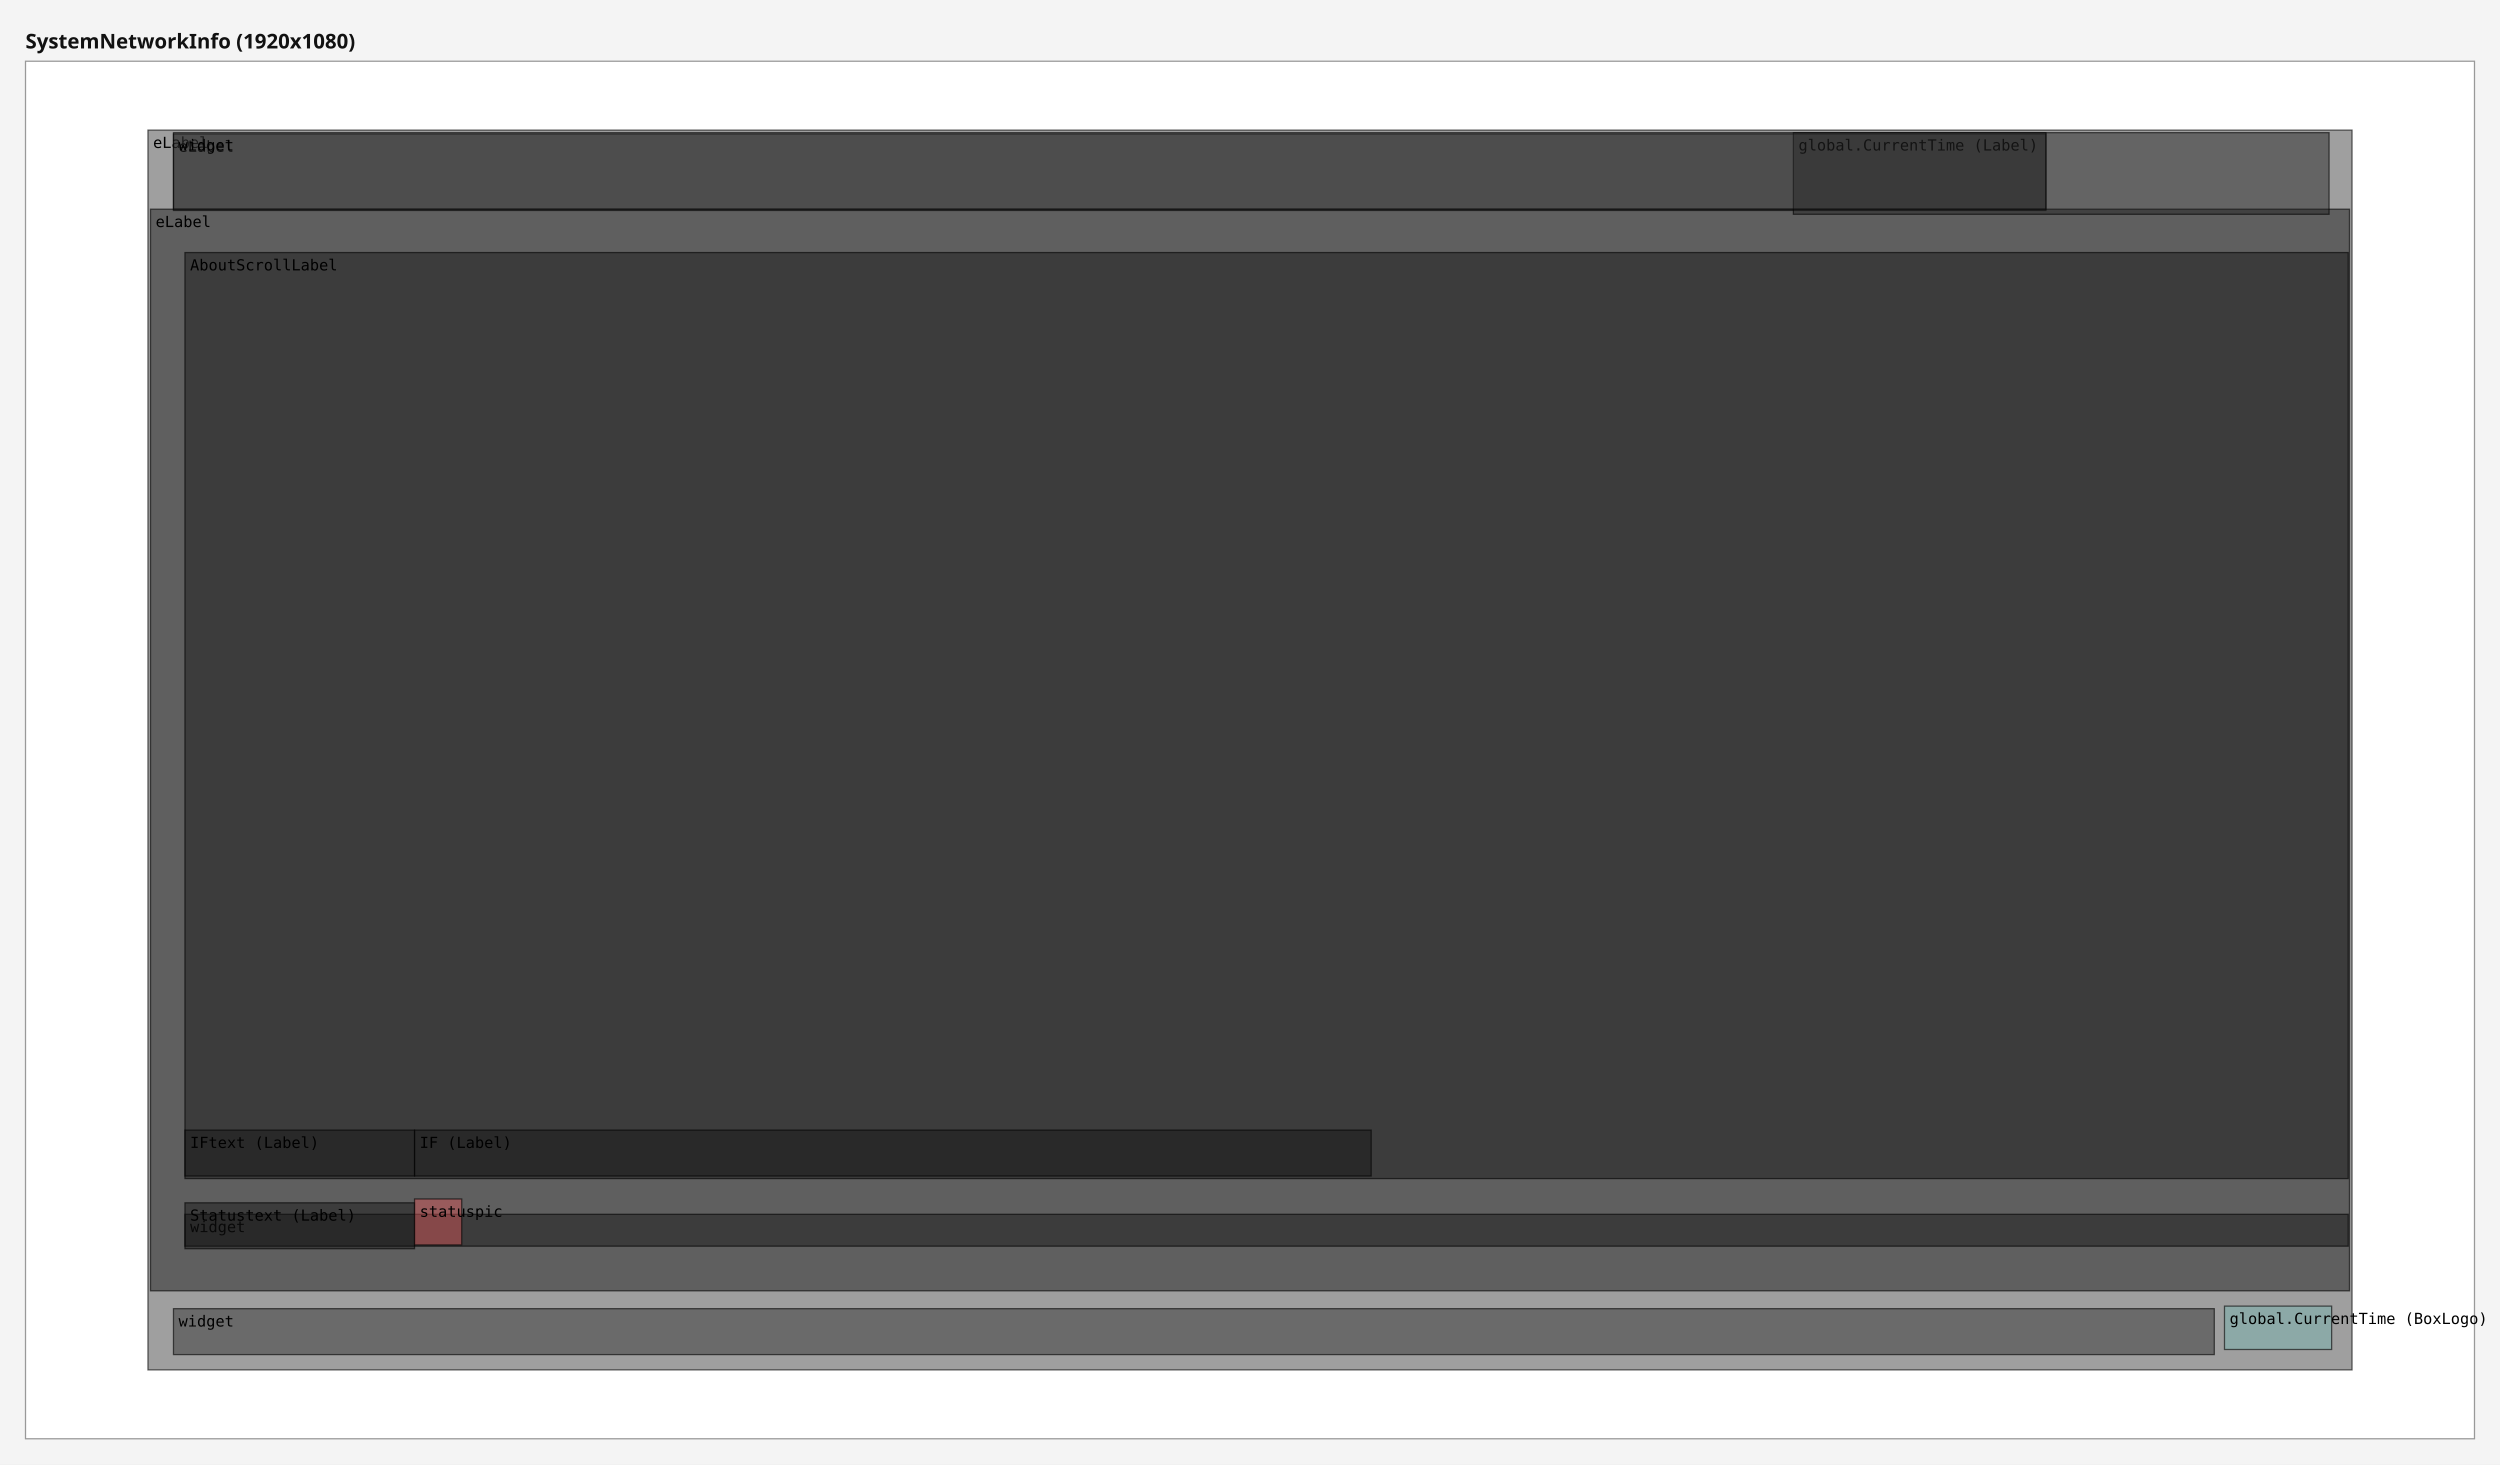
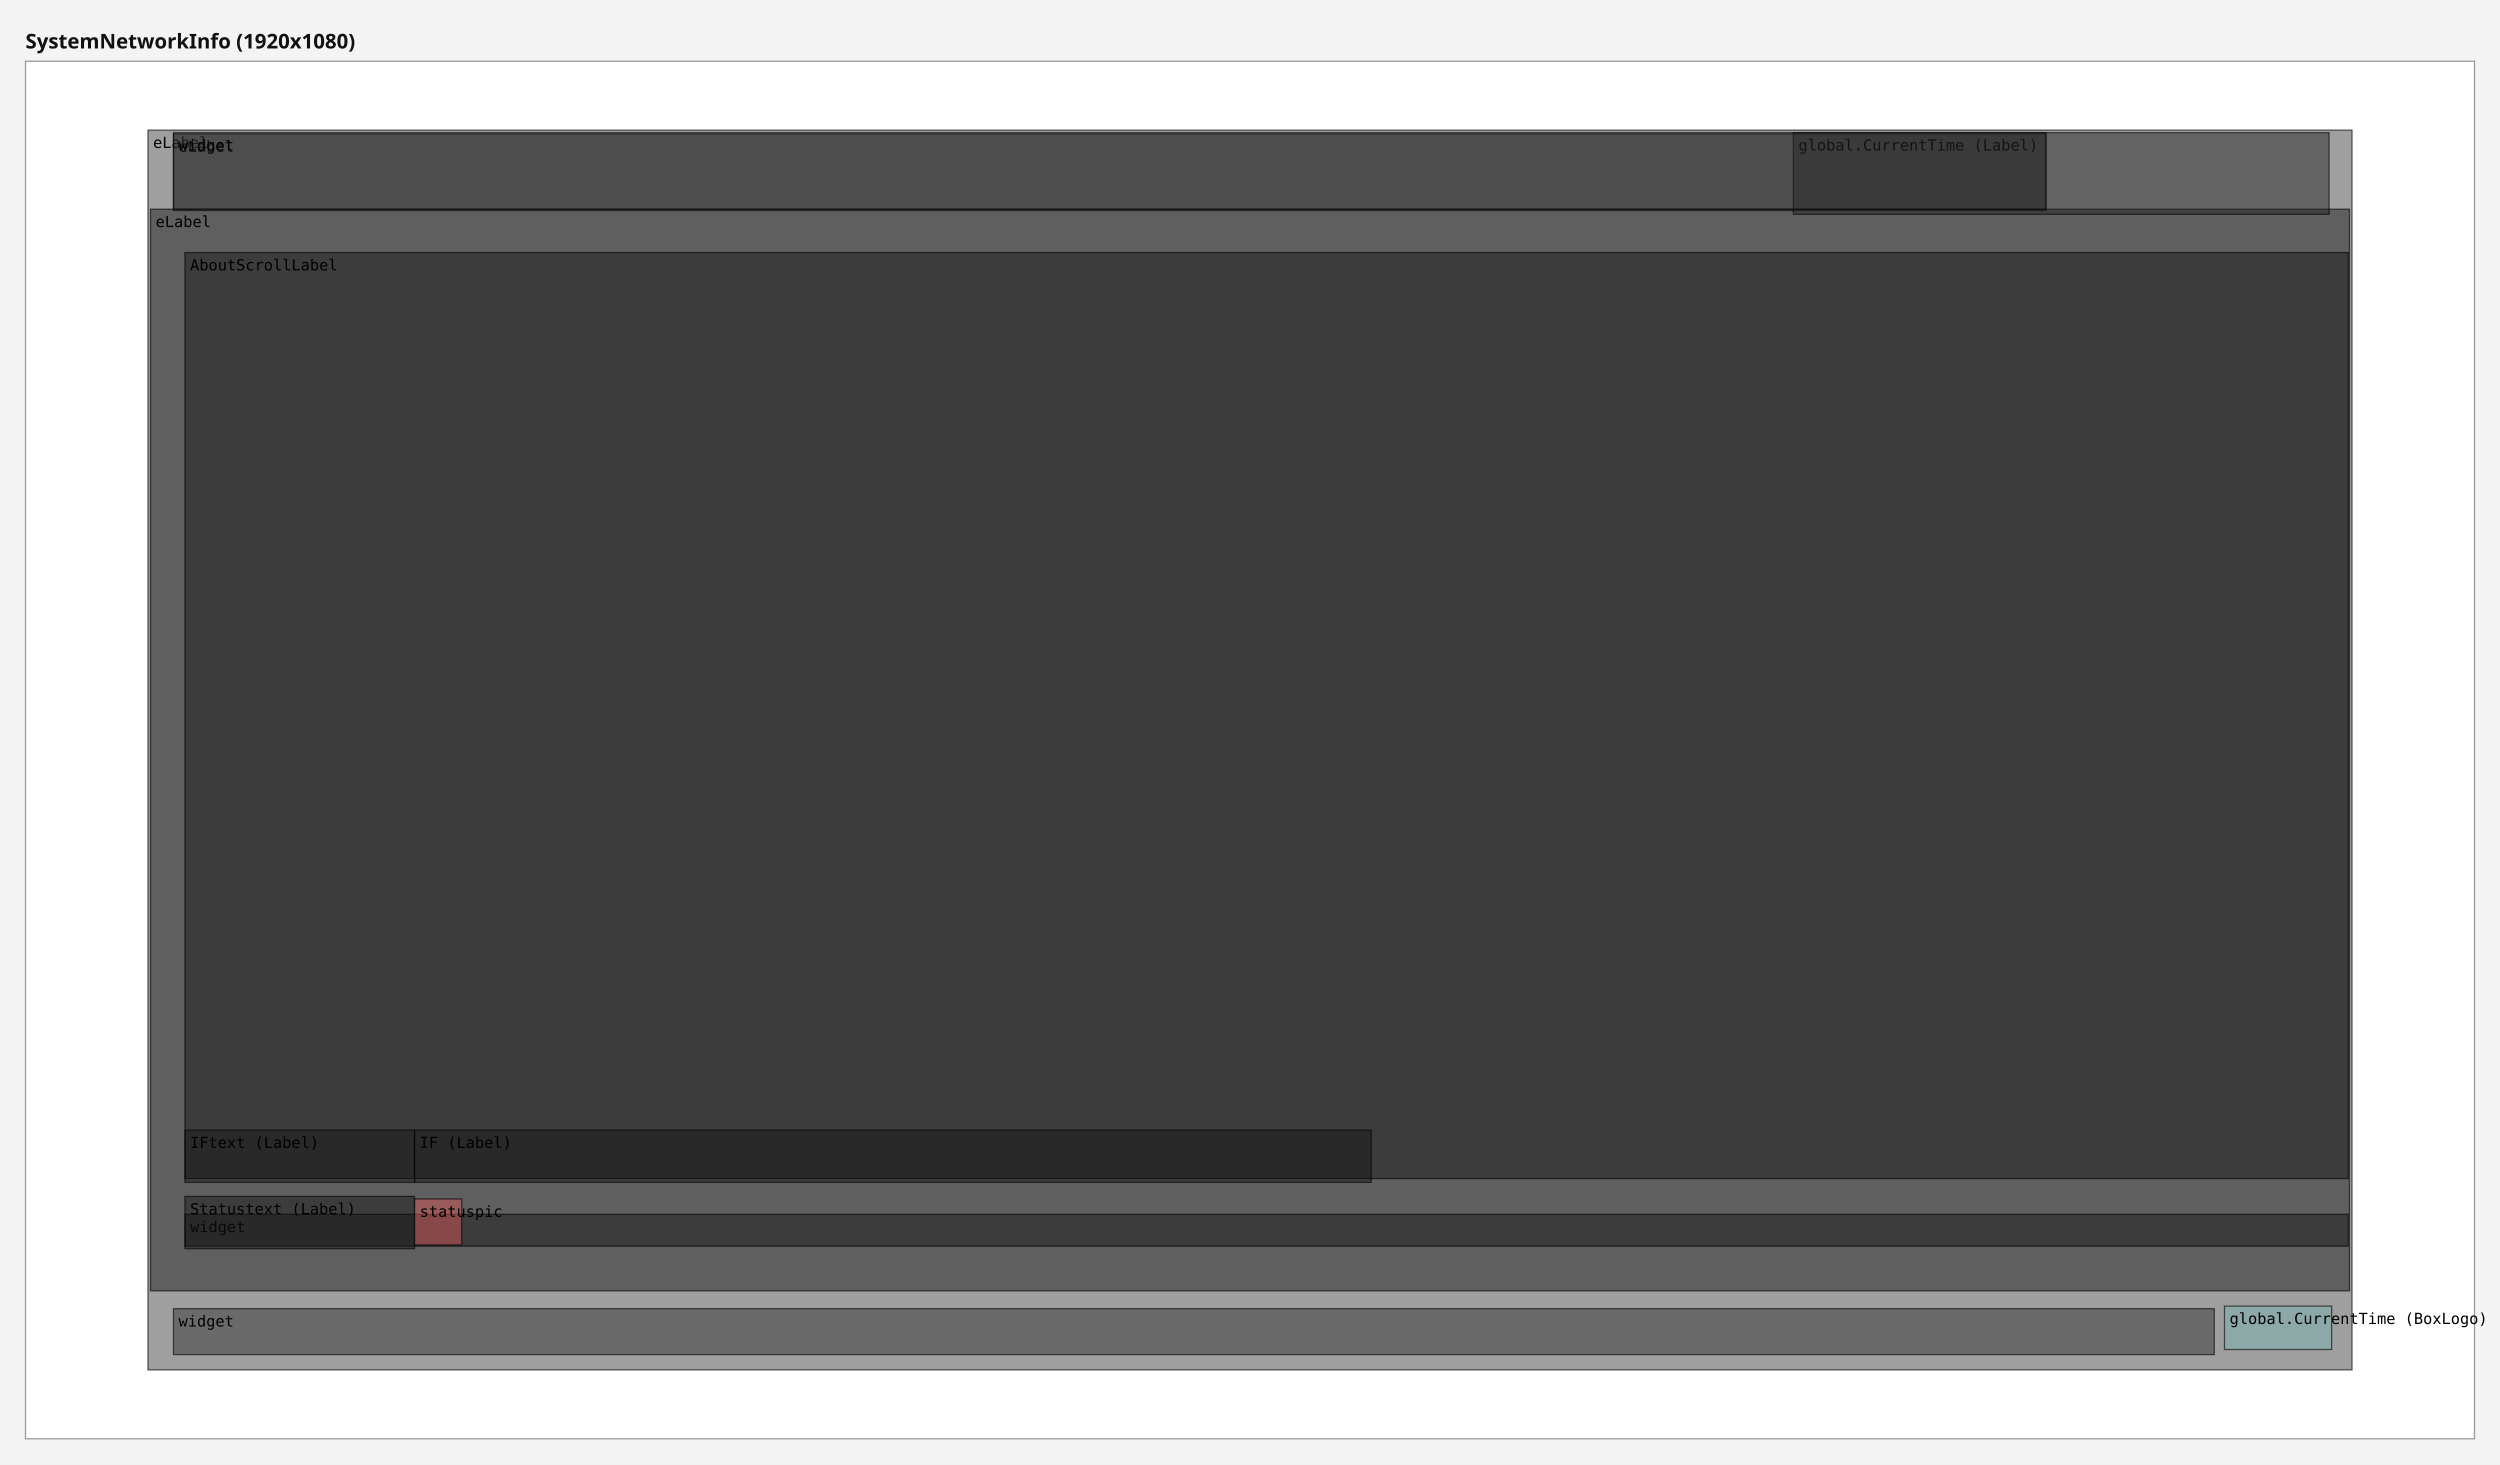
<svg xmlns="http://www.w3.org/2000/svg" width="1960" height="1148" viewBox="0 0 1960 1148">
  <rect x="0" y="0" width="1960" height="1148" fill="#f4f4f4" />
  <text x="20" y="38" font-family="sans-serif" font-size="16" font-weight="bold" fill="#111111">SystemNetworkInfo (1920x1080)</text>
  <g data-screen="0" transform="translate(20,48)">
    <rect x="0" y="0" width="1920" height="1080" fill="#ffffff" stroke="#999999" stroke-width="1" />
    <g>
      <rect data-ref="0:0" x="96" y="54" width="1728" height="972" fill="#2c2c2c" fill-opacity="0.45" stroke="#000000" stroke-opacity="0.6" stroke-width="1" />
      <text x="100" y="68" font-family="monospace" font-size="12" fill="#000000">eLabel</text>
    </g>
    <g>
      <rect data-ref="0:1" x="98" y="116" width="1724" height="848" fill="#121212" fill-opacity="0.45" stroke="#000000" stroke-opacity="0.6" stroke-width="1" />
      <text x="102" y="130" font-family="monospace" font-size="12" fill="#000000">eLabel</text>
    </g>
    <g>
      <rect data-ref="0:3" x="1724" y="976" width="84" height="34" fill="#76b7b2" fill-opacity="0.45" stroke="#000000" stroke-opacity="0.6" stroke-width="1" />
      <text x="1728" y="990" font-family="monospace" font-size="12" fill="#000000">global.CurrentTime (BoxLogo)</text>
    </g>
    <g>
      <rect data-ref="0:8" x="125" y="904" width="1696" height="25" fill="#121212" fill-opacity="0.45" stroke="#000000" stroke-opacity="0.6" stroke-width="1" />
      <text x="129" y="918" font-family="monospace" font-size="12" fill="#000000">widget</text>
    </g>
    <g>
      <rect data-ref="0:7" x="125" y="150" width="1696" height="726" fill="#121212" fill-opacity="0.45" stroke="#000000" stroke-opacity="0.6" stroke-width="1" />
      <text x="129" y="164" font-family="monospace" font-size="12" fill="#000000">AboutScrollLabel</text>
    </g>
    <g>
      <rect data-ref="0:2" x="116" y="978" width="1600" height="36" fill="#2c2c2c" fill-opacity="0.45" stroke="#000000" stroke-opacity="0.6" stroke-width="1" />
      <text x="120" y="992" font-family="monospace" font-size="12" fill="#000000">widget</text>
    </g>
    <g>
-       <rect data-ref="0:9" x="125" y="838" width="180" height="36" fill="#121212" fill-opacity="0.45" stroke="#000000" stroke-opacity="0.6" stroke-width="1" />
+       <rect data-ref="0:9" x="125" y="838" width="180" height="41" fill="#121212" fill-opacity="0.45" stroke="#000000" stroke-opacity="0.6" stroke-width="1" />
      <text x="129" y="852" font-family="monospace" font-size="12" fill="#000000">IFtext (Label)</text>
    </g>
    <g>
-       <rect data-ref="0:10" x="305" y="838" width="750" height="36" fill="#121212" fill-opacity="0.45" stroke="#000000" stroke-opacity="0.6" stroke-width="1" />
+       <rect data-ref="0:10" x="305" y="838" width="750" height="41" fill="#121212" fill-opacity="0.45" stroke="#000000" stroke-opacity="0.6" stroke-width="1" />
      <text x="309" y="852" font-family="monospace" font-size="12" fill="#000000">IF (Label)</text>
    </g>
    <g>
-       <rect data-ref="0:11" x="125" y="895" width="180" height="36" fill="#121212" fill-opacity="0.45" stroke="#000000" stroke-opacity="0.6" stroke-width="1" />
-       <text x="129" y="909" font-family="monospace" font-size="12" fill="#000000">Statustext (Label)</text>
+       <rect data-ref="0:11" x="125" y="890" width="180" height="41" fill="#121212" fill-opacity="0.45" stroke="#000000" stroke-opacity="0.6" stroke-width="1" />
+       <text x="129" y="904" font-family="monospace" font-size="12" fill="#000000">Statustext (Label)</text>
    </g>
    <g>
      <rect data-ref="0:12" x="305" y="892" width="37" height="36" fill="#e15759" fill-opacity="0.45" stroke="#000000" stroke-opacity="0.6" stroke-width="1" />
      <text x="309" y="906" font-family="monospace" font-size="12" fill="#000000">statuspic</text>
    </g>
    <g>
      <rect data-ref="0:5" x="116" y="57" width="1468" height="60" fill="#2c2c2c" fill-opacity="0.45" stroke="#000000" stroke-opacity="0.6" stroke-width="1" />
      <text x="120" y="71" font-family="monospace" font-size="12" fill="#000000">eLabel</text>
    </g>
    <g>
      <rect data-ref="0:4" x="1386" y="56" width="420" height="64" fill="#1d1d1d" fill-opacity="0.45" stroke="#000000" stroke-opacity="0.6" stroke-width="1" />
      <text x="1390" y="70" font-family="monospace" font-size="12" fill="#000000">global.CurrentTime (Label)</text>
    </g>
    <g>
      <rect data-ref="0:6" x="116" y="56" width="1468" height="60" fill="#2c2c2c" fill-opacity="0.45" stroke="#000000" stroke-opacity="0.6" stroke-width="1" />
      <text x="120" y="70" font-family="monospace" font-size="12" fill="#000000">widget</text>
    </g>
  </g>
</svg>
